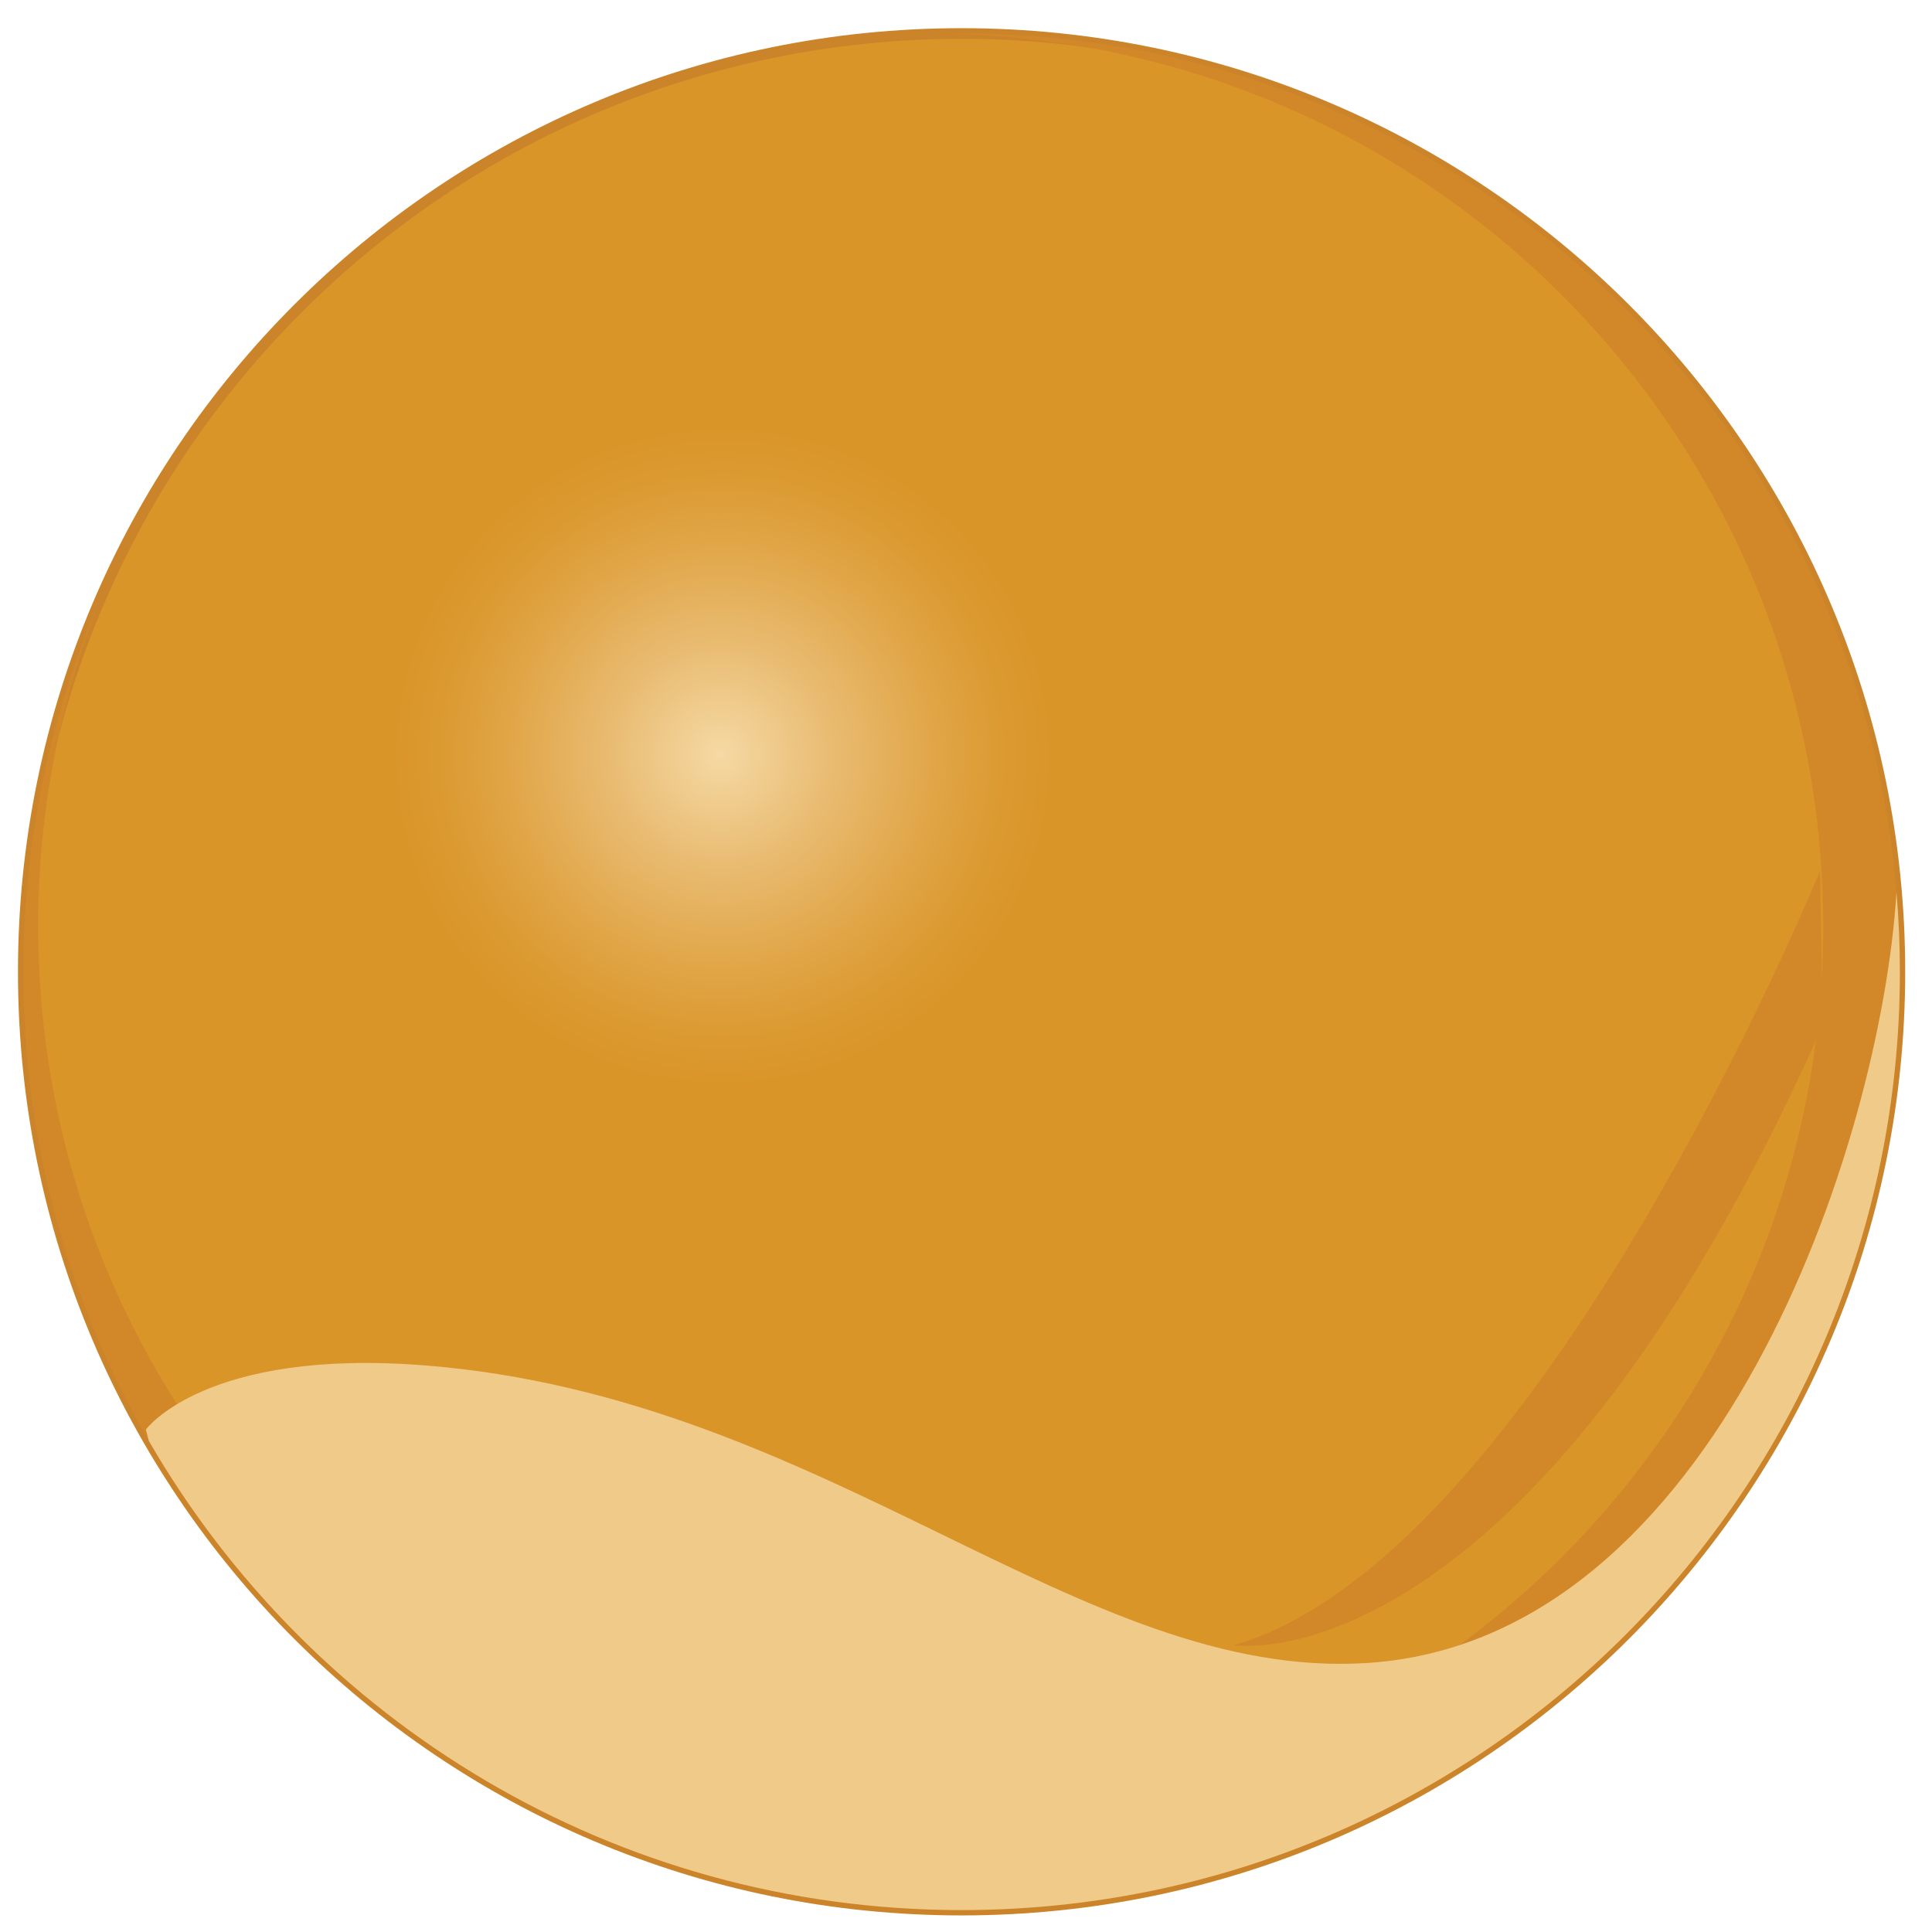
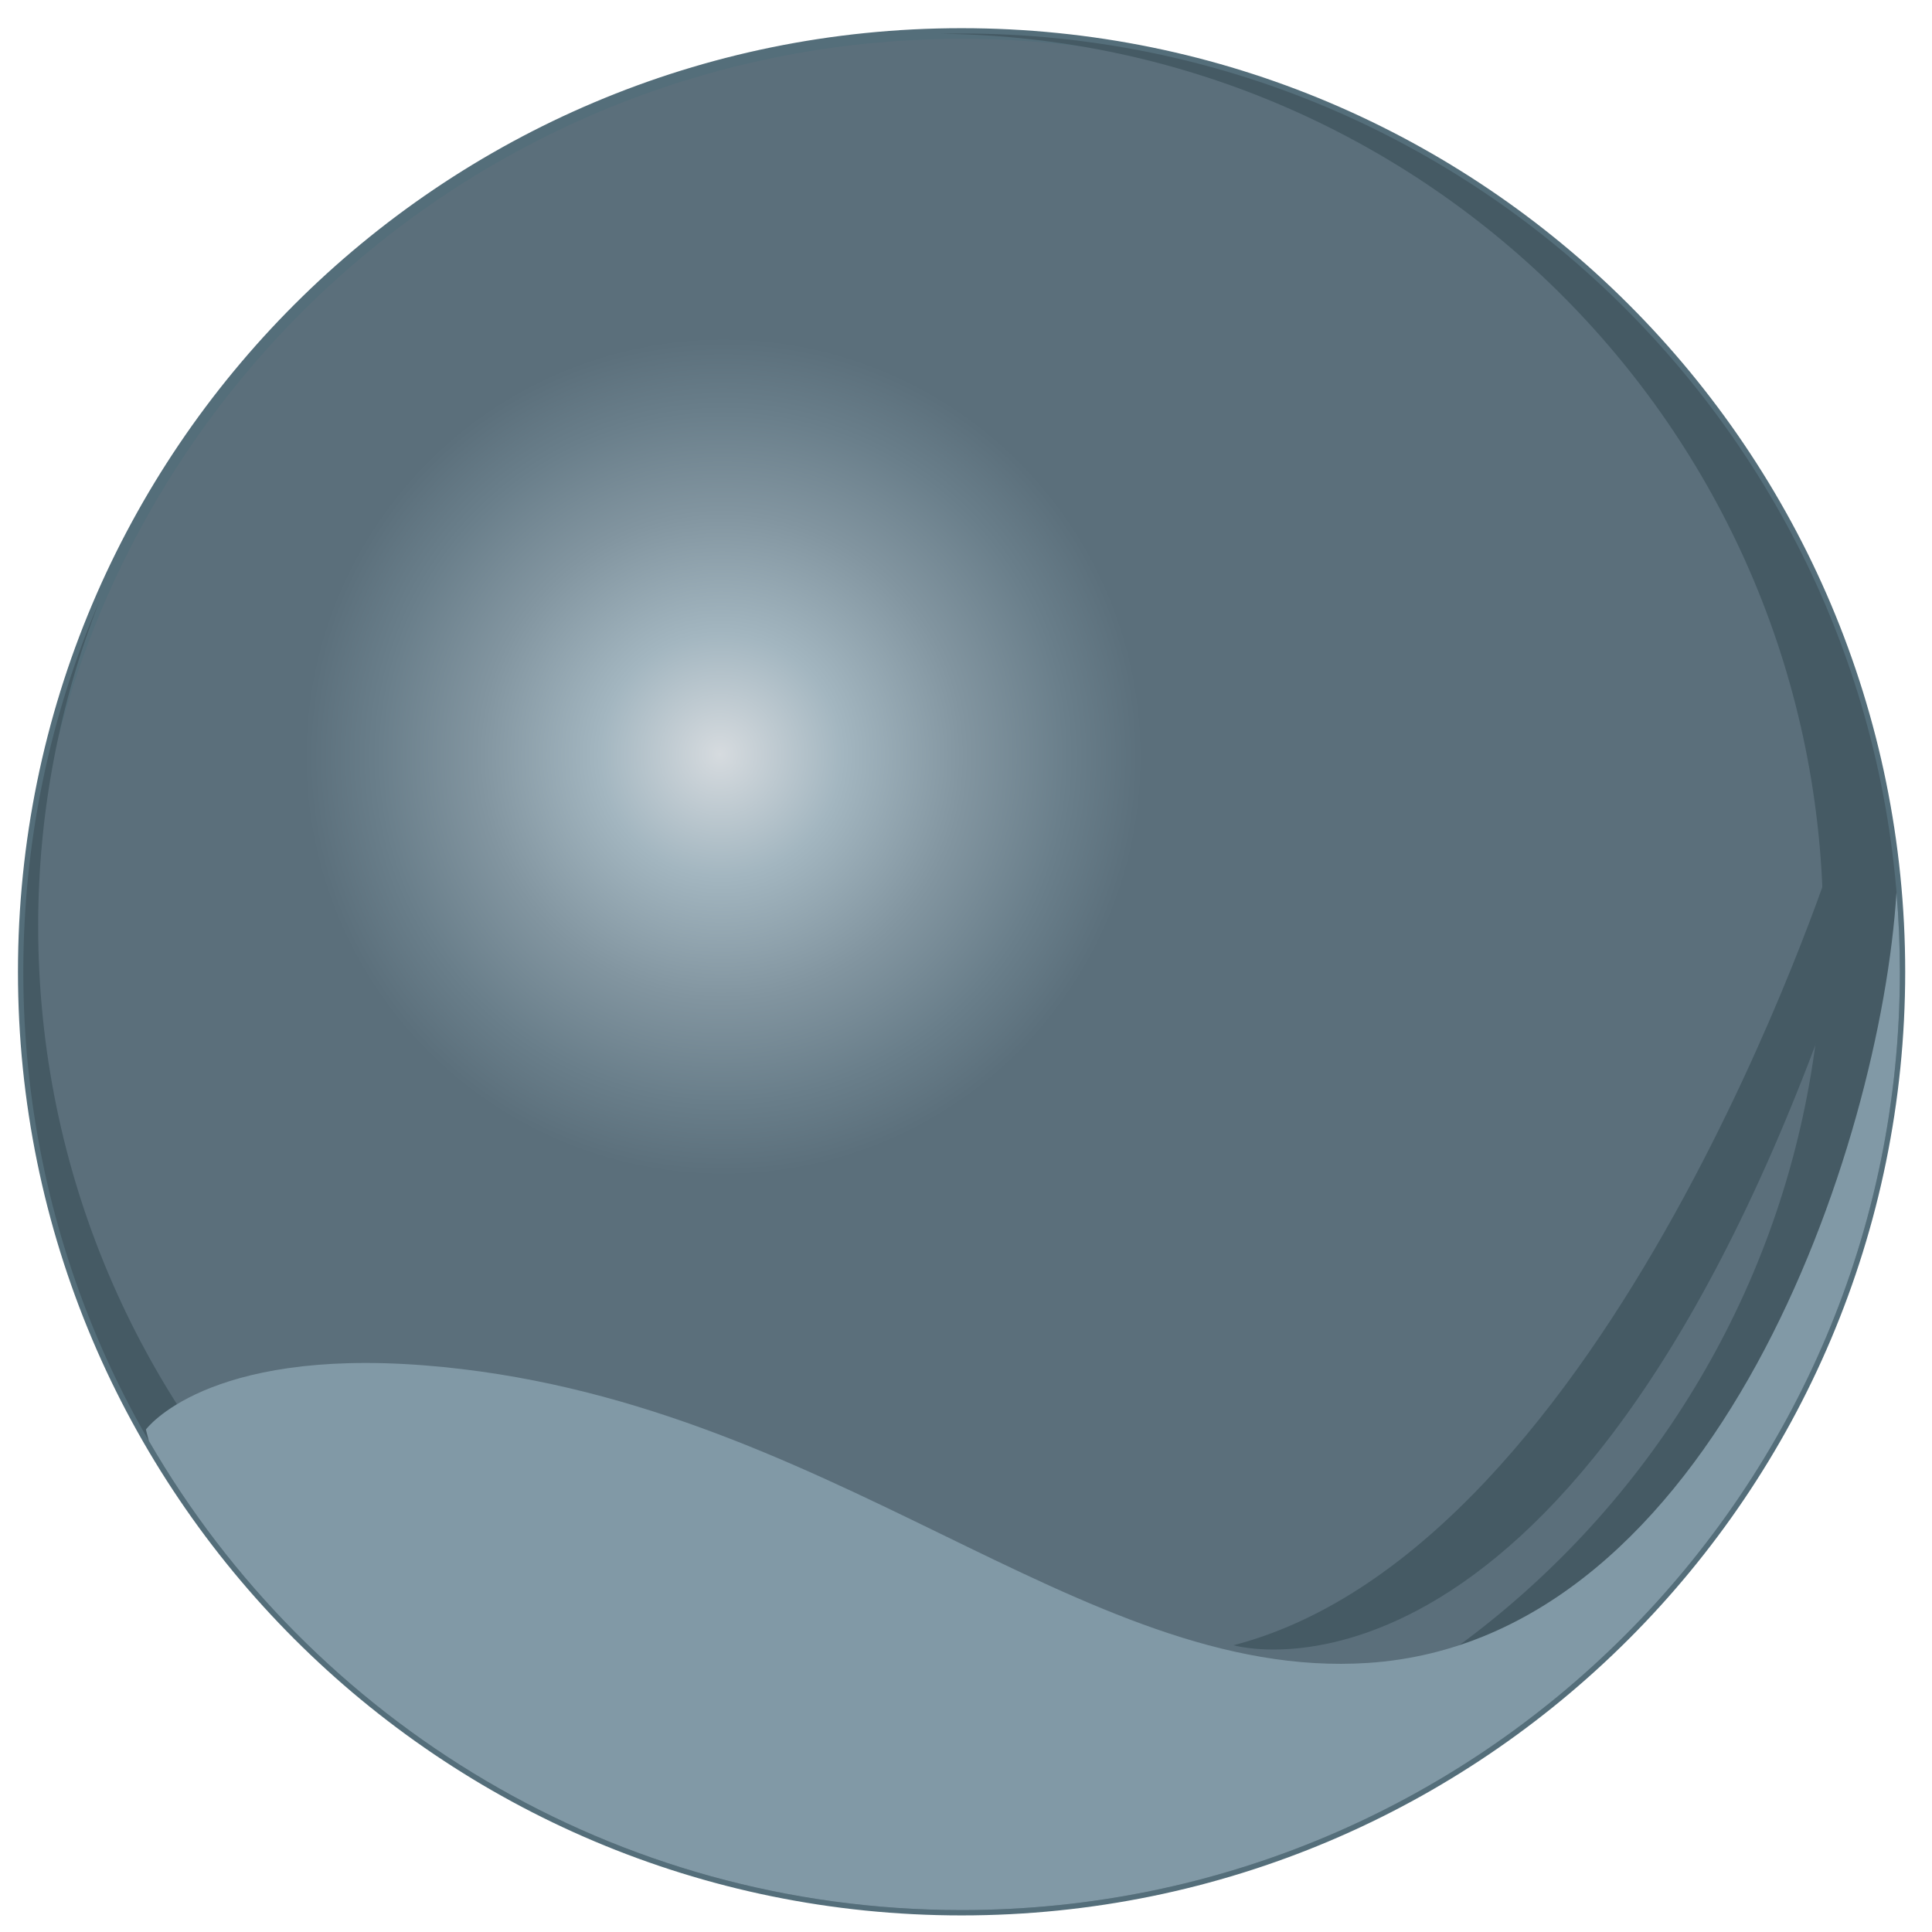
<svg xmlns="http://www.w3.org/2000/svg" version="1.1" x="0px" y="0px" width="181px" height="181px" viewBox="-1.683 -2.64 181 181">
  <defs>
</defs>
  <radialGradient id="SVGID_1_" cx="66.106" cy="68.25" r="40.02" fx="65.749" fy="68.018" gradientUnits="userSpaceOnUse">
-     <stop offset="0" style="stop-color:#F5D9A4" />
-     <stop offset="0.252" style="stop-color:#E9BC73" />
-     <stop offset="0.493" style="stop-color:#E1A648" />
-     <stop offset="0.675" style="stop-color:#DB992F" />
-     <stop offset="0.776" style="stop-color:#D99528" />
+     <stop offset="0" style="stop-color:#D6DBDF" />
+     <stop offset="0.284" style="stop-color:#A3B6C0" />
+     <stop offset="0.568" style="stop-color:#8295A0" />
+     <stop offset="0.81" style="stop-color:#697E8A" />
+     <stop offset="0.982" style="stop-color:#5B6F7B" />
  </radialGradient>
-   <circle fill="url(#SVGID_1_)" stroke="#CB842A" stroke-miterlimit="10" cx="88.403" cy="88.403" r="87.903" />
-   <path fill="#D28829" d="M88.403,0.5c-0.646,0-1.288,0.011-1.93,0.024c45.732,0.52,82.65,37.735,82.65,83.59  c0,46.181-37.436,83.616-83.615,83.616c-46.179,0-83.615-37.435-83.615-83.616c0-10.759,2.055-21.033,5.757-30.48  C3.052,64.299,0.5,76.052,0.5,88.403c0,48.549,39.356,87.903,87.903,87.903c48.548,0,87.903-39.354,87.903-87.903  C176.307,39.856,136.951,0.5,88.403,0.5z" />
-   <path fill="#F0CA89" d="M176.307,88.403c0-2.51-0.111-4.993-0.317-7.449c-1.487,23.744-16.924,70.053-49.513,72.198  c-26.987,1.776-50.599-24.87-88.332-27.872c-20.588-1.638-26.157,6.003-26.157,6.003s0.086,0.385,0.279,1.079  c15.2,26.27,43.604,43.944,76.137,43.944C136.951,176.307,176.307,136.952,176.307,88.403z" />
-   <path fill="#D28829" d="M168.829,78.946c0,0-26.331,64.377-54.947,72.548c0,0,27.374,4.406,55.185-58.038L168.829,78.946z" />
+   <circle fill="url(#SVGID_1_)" stroke="#546E7A" stroke-miterlimit="10" cx="88.403" cy="88.403" r="87.903" />
+   <path fill="#455A64" d="M88.403,0.5c-0.646,0-1.288,0.011-1.93,0.024c45.732,0.52,82.65,37.735,82.65,83.59  c0,46.181-37.436,83.616-83.615,83.616c-46.179,0-83.615-37.435-83.615-83.616c0-10.759,2.055-21.033,5.757-30.48  C3.052,64.299,0.5,76.052,0.5,88.403c0,48.549,39.356,87.903,87.903,87.903c48.548,0,87.903-39.354,87.903-87.903  C176.307,39.856,136.951,0.5,88.403,0.5z" />
+   <path fill="#8199A6" d="M176.307,88.403c0-2.51-0.111-4.993-0.317-7.449c-1.487,23.744-16.924,70.053-49.513,72.198  c-26.987,1.776-50.599-24.87-88.332-27.872c-20.588-1.638-26.157,6.003-26.157,6.003s0.086,0.385,0.279,1.079  c15.2,26.27,43.604,43.944,76.137,43.944C136.951,176.307,176.307,136.952,176.307,88.403z" />
+   <path fill="#455A64" d="M169.992,77.715c0,0-20.842,64.608-56.11,73.779c0,0,30.505,8.99,55.185-58.038L169.992,77.715z" />
</svg>
